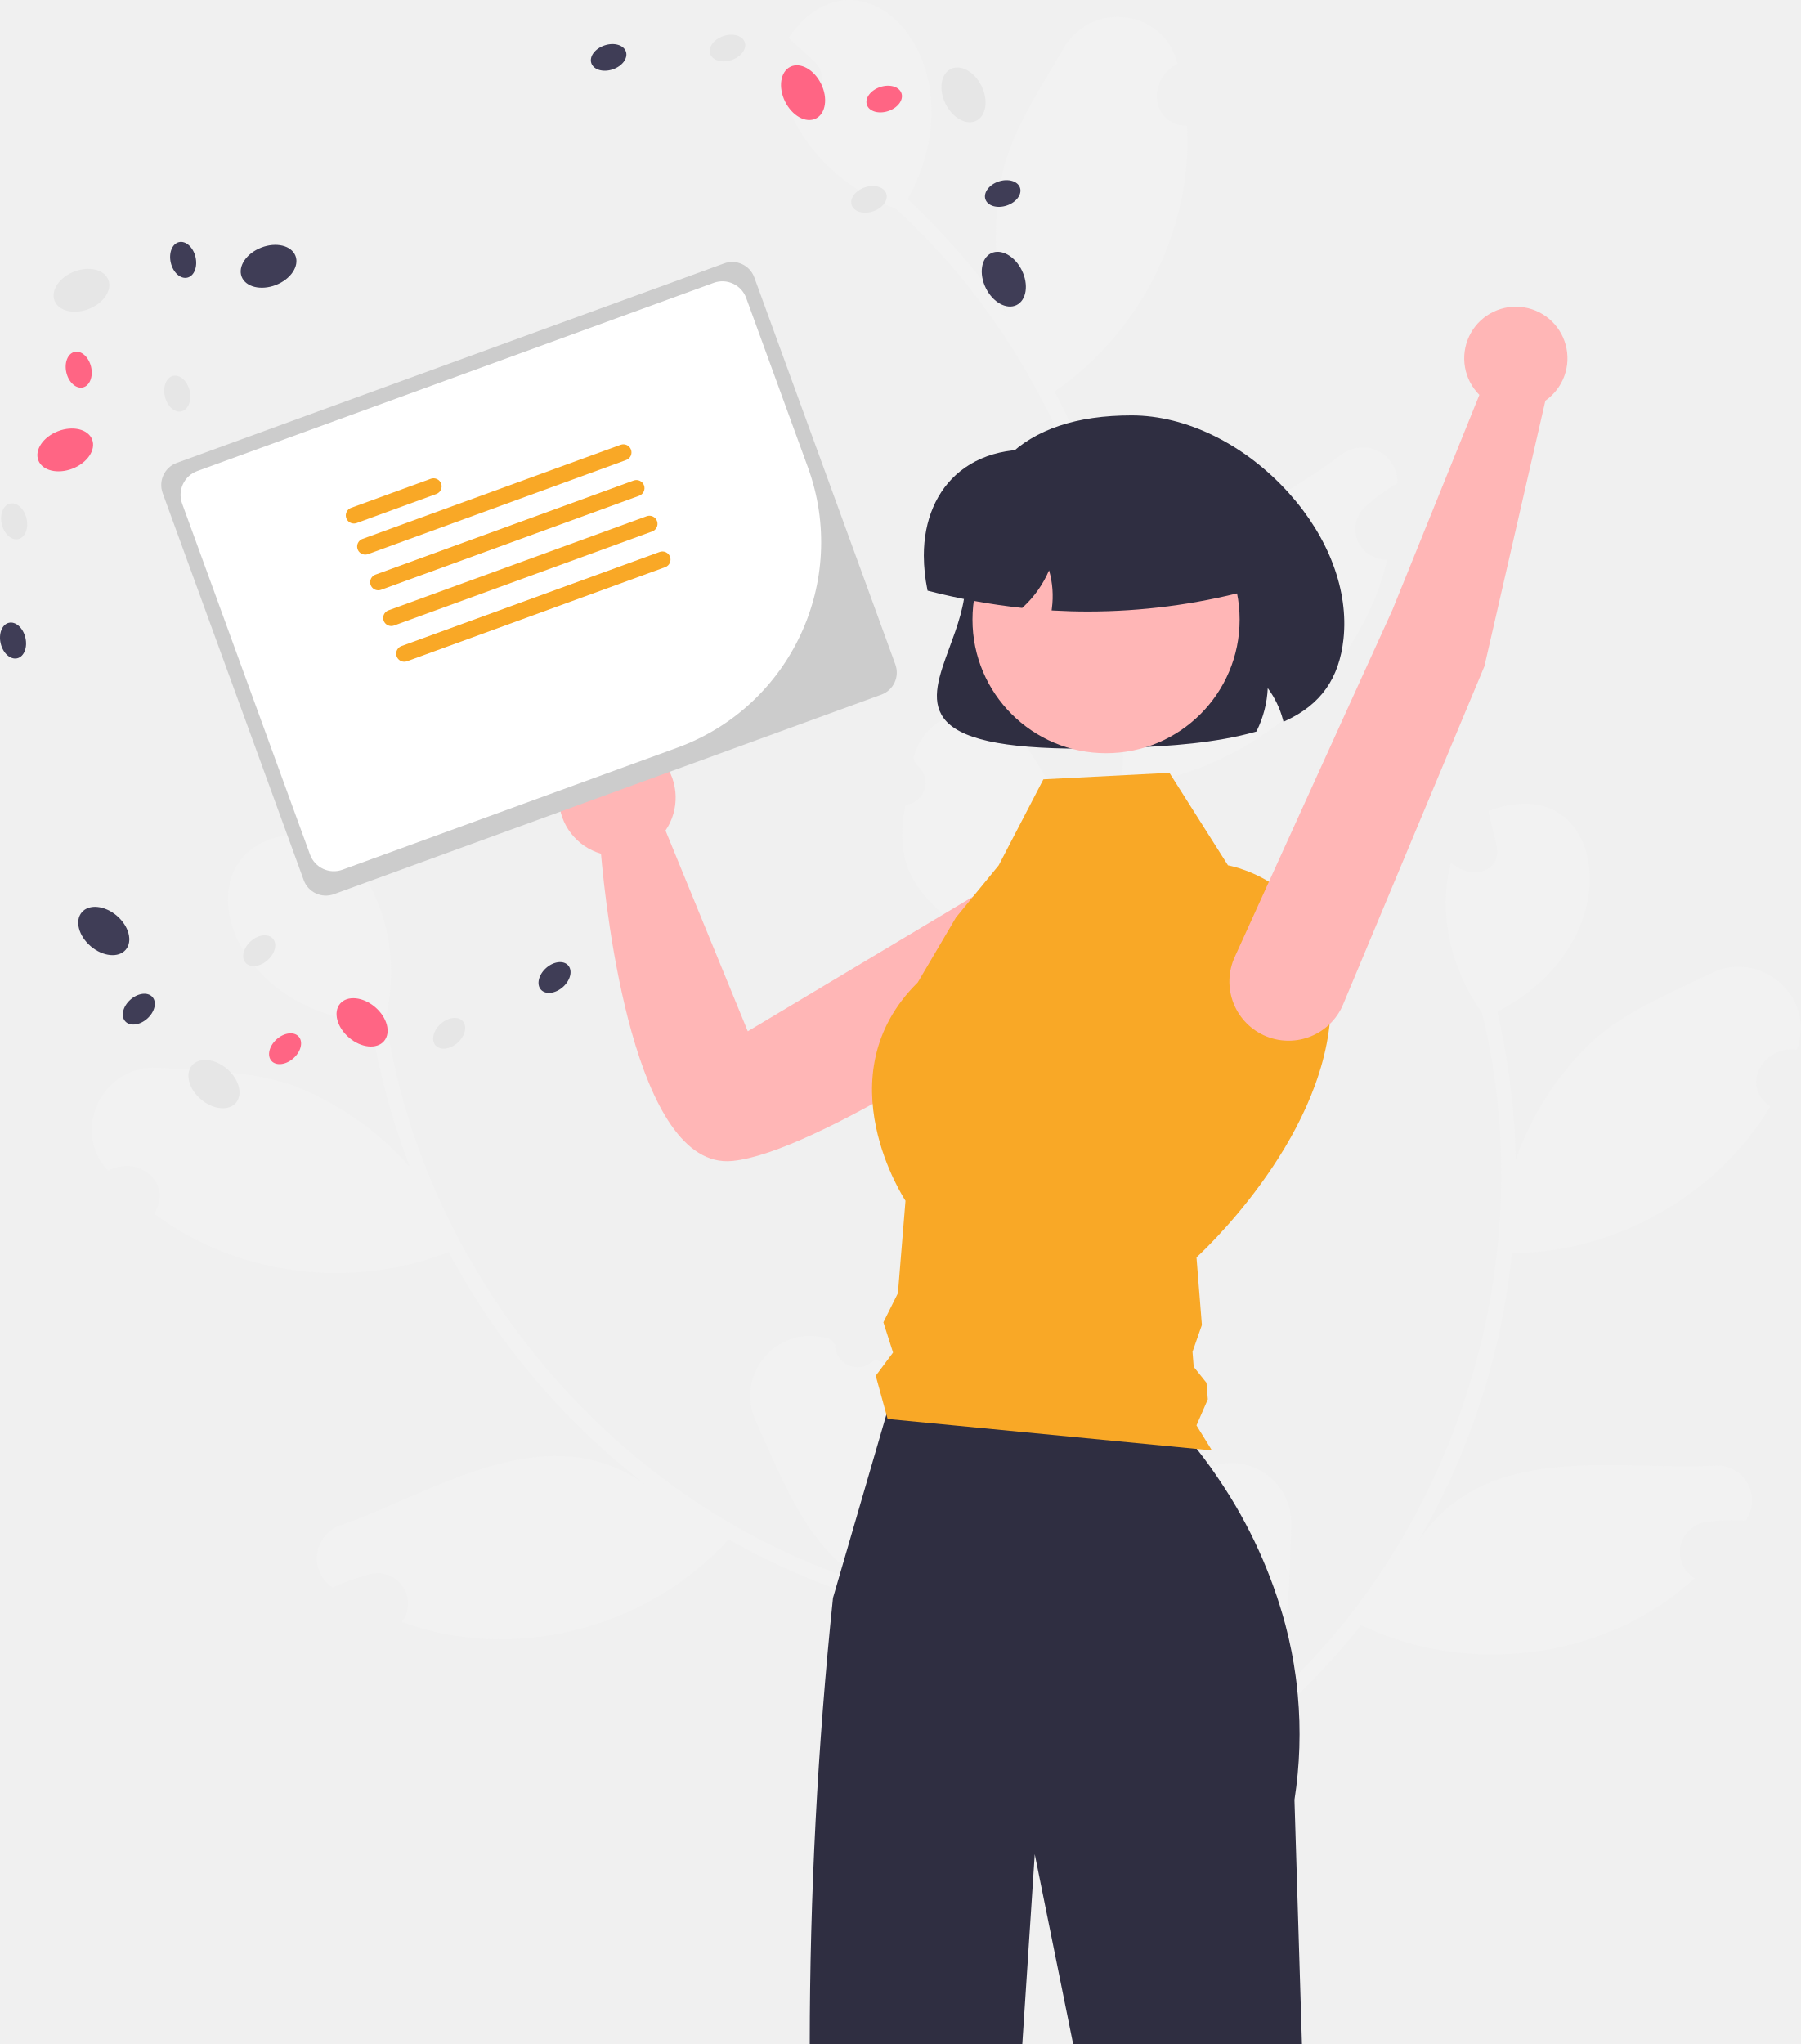
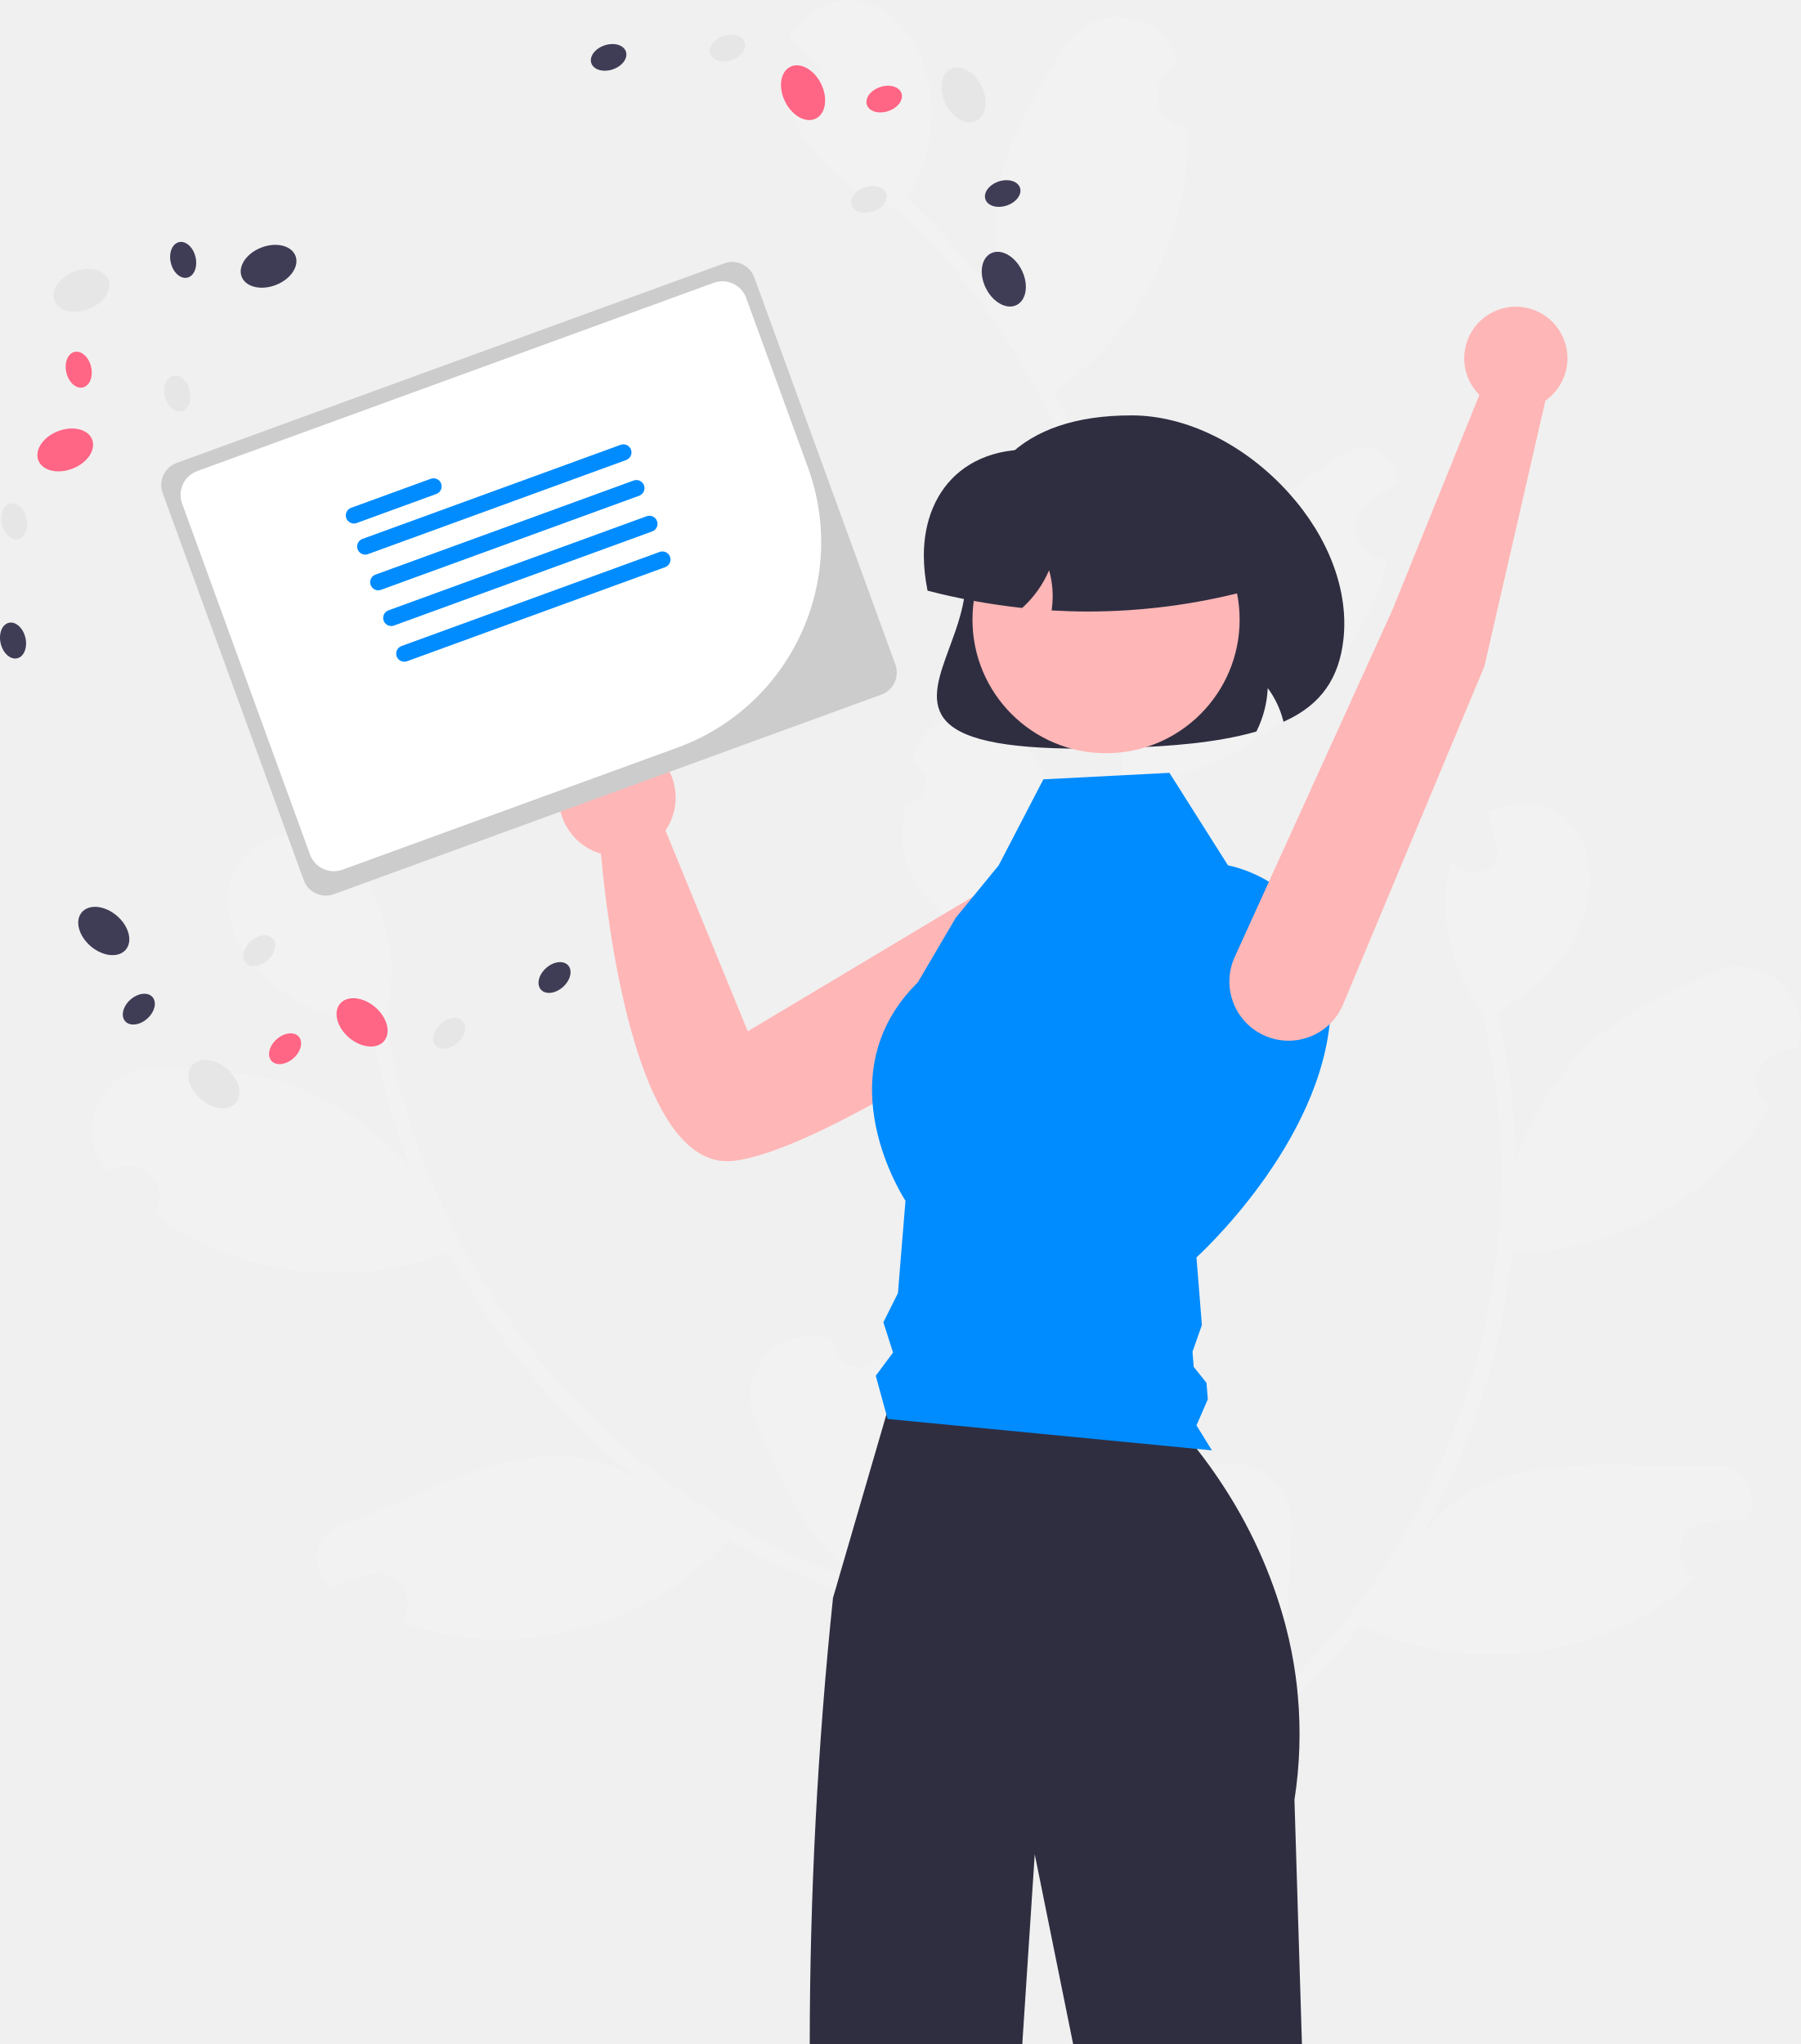
<svg xmlns="http://www.w3.org/2000/svg" data-name="Layer 1" width="471.644" height="535.279" viewBox="0 0 471.644 535.279">
  <path d="M667.4,578.665a5.853,5.853,0,0,0,8.195-7.333c.119-.593.205-1.019.324-1.612a15.726,15.726,0,0,1,26.436,12.297c-.725,17.643.147,36.68-11.58,50.903,53.52-43.734,77.922-118.237,61.578-185.245-8.02-11.175-11.761-26.021-8.164-39.474,4.513,4.389,13.311,3.21,11.966-4.388-.721-3.003-1.468-5.997-2.189-9,30.825-12.029,38.873,33.806,2.359,52.467a187.67,187.67,0,0,1,4.84,38.831,78.907,78.907,0,0,1,20.023-31.057c8.751-7.879,20.322-12.512,31.087-17.798,13.099-6.449,27.637,6.337,22.479,19.986-8.72-1.116-14.89,9.307-6.977,14.908-13.898,23.341-40.547,38.177-67.623,38.413a188.401,188.401,0,0,1-24.591,75.516c17.297-26.301,50.77-18.729,77.224-19.849a9.114,9.114,0,0,1,8.575,14.314,52.642,52.642,0,0,0-10.424.424,7.956,7.956,0,0,0-2.913,14.701c-23.206,21.274-59.164,25.847-87.385,12.272a193.688,193.688,0,0,1-28.089,28.689l-41.957-20c.072-.538.166-1.084.253-1.614a52.809,52.809,0,0,0,11.939,4.842c-4.476-17.063-9.464-27.057,4.612-41.19Z" transform="translate(-364.1779 -182.3604)" fill="#f2f2f2" />
  <path d="M593.262,538.301a5.853,5.853,0,0,1-10.355-3.7c-.334-.504-.574-.866-.908-1.371a15.726,15.726,0,0,0-19.845,21.36c7.326,16.066,13.7,34.026,29.925,42.775C526.016,577.049,475.313,517.255,465.174,449.031c3.212-13.375,1.077-28.535-7.328-39.638-2.524,5.768-11.117,7.994-12.738.45-.465-3.053-.903-6.108-1.368-9.161-33.086.487-23.25,45.972,17.606,49.482A187.67,187.67,0,0,0,471.51,487.952a78.907,78.907,0,0,0-30.259-21.21c-11.076-3.996-23.541-3.922-35.504-4.757-14.564-1.032-23.205,16.293-13.28,26.989,7.655-4.322,17.301,3.003,12.085,11.175,21.676,16.375,51.952,20.062,77.117,10.067a188.401,188.401,0,0,0,51.26,60.662c-25.94-17.834-54.084,1.805-79.006,10.746a9.114,9.114,0,0,0-2.542,16.491,52.641,52.641,0,0,1,9.814-3.539,7.956,7.956,0,0,1,8.243,12.516c29.516,10.949,64.543,1.62,85.559-21.597a193.688,193.688,0,0,0,36.836,15.974l31.314-34.349c-.269-.471-.562-.941-.843-1.4a52.809,52.809,0,0,1-9.231,8.988c-2.291-17.491-1.442-28.628-19.808-36.408Z" transform="translate(-364.1779 -182.3604)" fill="#f2f2f2" />
  <path d="M601.321,393.158a5.853,5.853,0,0,0,2.714-10.656c-.232-.559-.398-.96-.63-1.519a15.726,15.726,0,0,1,28.802-4.531c9.235,15.05,20.573,30.368,18.768,48.713,20.045-66.145-1.236-141.599-52.165-188.113-12.888-4.806-24.271-15.044-28.786-28.217,6.194,1.128,12.84-4.757,7.487-10.315-2.273-2.091-4.562-4.16-6.835-6.251,18.883-27.172,51.119,6.39,31.212,42.24a187.67,187.67,0,0,1,25.668,29.536,78.907,78.907,0,0,1-.694-36.946c2.872-11.42,9.894-21.718,15.883-32.108,7.278-12.657,26.476-10.149,29.804,4.058-7.861,3.936-7.172,16.028,2.52,16.266,1.476,27.126-12.374,54.299-34.72,69.591a188.401,188.401,0,0,1,21.69,76.4c-.306-31.478,31.704-43.854,53.04-59.534a9.114,9.114,0,0,1,15.099,7.102,52.641,52.641,0,0,0-8.417,6.164,7.956,7.956,0,0,0,5.778,13.828c-7.403,30.598-34.704,54.443-65.7,58.909a193.688,193.688,0,0,1-7.322,39.477L608.535,434.042c-.24-.487-.467-.992-.69-1.481a52.809,52.809,0,0,0,12.611-2.637c-13.229-11.669-22.942-17.185-19.137-36.765Z" transform="translate(-364.1779 -182.3604)" fill="#f2f2f2" />
  <path d="M647.567,378.415c-20.934,0-32.288-2.558-36.253-8.019-3.499-4.818-1.153-11.175,1.563-18.535,1.952-5.291,4.165-11.287,4.165-17.221,0-28.864,14.636-43.5,43.5-43.5,14.361,0,29.781,7.629,41.249,20.408,10.425,11.617,15.618,25.521,14.249,38.146h0c-1.124,10.354-5.943,17.163-15.167,21.43l-.54.25-.153-.574a24.543,24.543,0,0,0-3.974-8.241,28.198,28.198,0,0,1-2.875,11.173l-.098.199-.213.061c-10.44,2.974-22.83,3.779-32.458,4.148Q653.531,378.413,647.567,378.415Z" transform="translate(-364.1779 -182.3604)" fill="#2f2e41" />
  <path d="M653.272,418.631a15.666,15.666,0,0,0-24.392-7.365l-68.857,41.167-21.546-52.573a15.297,15.297,0,1,0-16.901,6.075c1.328,15.16,8.708,82.921,34.383,80.458,21.581-2.07,75.175-37.763,91.822-50.139A15.668,15.668,0,0,0,653.272,418.631Z" transform="translate(-364.1779 -182.3604)" fill="#ffb6b6" />
  <path d="M705.161,717.64h-59.93l-10.05-49.69-3.26,49.69h-55.67a1135.632,1135.632,0,0,1,6.09-116.83l.69-2.35,1.09-3.76.69-2.36,11.52-39.56.91-3.14h69.37a101.545,101.545,0,0,1,11.01,12.16c1.13,1.44,2.31,3,3.52,4.68.84,1.19,1.71,2.44,2.58,3.75a125.997,125.997,0,0,1,17.1,37.6v.01q.915,3.435,1.62,7.03v.01c.42,2.13.79,4.29,1.08,6.5.22,1.61.41,3.24.55,4.89a112.103,112.103,0,0,1-.87,27.42Z" transform="translate(-364.1779 -182.3604)" fill="#2f2e41" />
  <ellipse cx="385.514" cy="258.379" rx="7.557" ry="5.257" transform="translate(-431.4553 -25.76823) rotate(-21.16137)" fill="#e6e6e6" />
  <ellipse cx="434.517" cy="252.093" rx="7.557" ry="5.257" transform="translate(-425.8816 -8.50206) rotate(-21.16137)" fill="#3f3d56" />
  <ellipse cx="381.264" cy="300.187" rx="7.557" ry="5.257" transform="translate(-446.8345 -24.4832) rotate(-21.16137)" fill="#ff6584" />
  <ellipse cx="367.885" cy="318.884" rx="3.322" ry="4.776" transform="translate(-427.7343 -89.0524) rotate(-13.31636)" fill="#e6e6e6" />
  <ellipse cx="367.594" cy="350.106" rx="3.322" ry="4.776" transform="translate(-434.9336 -88.28009) rotate(-13.31636)" fill="#3f3d56" />
  <ellipse cx="410.603" cy="285.437" rx="3.322" ry="4.776" transform="translate(-418.8821 -80.11268) rotate(-13.31636)" fill="#e6e6e6" />
  <ellipse cx="384.794" cy="279.17" rx="3.322" ry="4.776" transform="translate(-418.1325 -86.22569) rotate(-13.31636)" fill="#ff6584" />
  <ellipse cx="412.149" cy="250.419" rx="3.322" ry="4.776" transform="translate(-410.7749 -80.69797) rotate(-13.31636)" fill="#3f3d56" />
  <ellipse cx="420.218" cy="466.266" rx="5.257" ry="7.557" transform="translate(-571.3922 301.6705) rotate(-49.59538)" fill="#e6e6e6" />
  <ellipse cx="391.357" cy="426.167" rx="5.257" ry="7.557" transform="translate(-551.0111 265.5859) rotate(-49.59538)" fill="#3f3d56" />
  <ellipse cx="459.006" cy="450.096" rx="5.257" ry="7.557" transform="translate(-545.4328 325.5184) rotate(-49.59538)" fill="#ff6584" />
  <ellipse cx="481.817" cy="452.958" rx="4.776" ry="3.322" transform="translate(-543.4407 253.5027) rotate(-41.75038)" fill="#e6e6e6" />
  <ellipse cx="509.412" cy="438.348" rx="4.776" ry="3.322" transform="translate(-526.7044 268.1676) rotate(-41.75038)" fill="#3f3d56" />
  <ellipse cx="432.066" cy="431.32" rx="4.776" ry="3.322" transform="translate(-541.666 214.8787) rotate(-41.75038)" fill="#e6e6e6" />
  <ellipse cx="438.843" cy="456.999" rx="4.776" ry="3.322" transform="translate(-557.0446 225.913) rotate(-41.75038)" fill="#ff6584" />
  <ellipse cx="400.536" cy="446.633" rx="4.776" ry="3.322" transform="translate(-559.8702 197.7721) rotate(-41.75038)" fill="#3f3d56" />
  <ellipse cx="616.523" cy="207.202" rx="5.257" ry="7.557" transform="translate(-392.3344 110.9916) rotate(-26.18799)" fill="#e6e6e6" />
  <ellipse cx="627.079" cy="255.467" rx="5.257" ry="7.557" transform="translate(-412.5507 120.6042) rotate(-26.18799)" fill="#3f3d56" />
  <ellipse cx="574.504" cy="206.632" rx="5.257" ry="7.557" transform="translate(-396.3959 92.38894) rotate(-26.18799)" fill="#ff6584" />
  <ellipse cx="554.707" cy="194.943" rx="4.776" ry="3.322" transform="translate(-397.3425 2.11352) rotate(-18.34298)" fill="#e6e6e6" />
  <ellipse cx="523.579" cy="197.388" rx="4.776" ry="3.322" transform="translate(-399.6936 -7.55838) rotate(-18.34298)" fill="#3f3d56" />
  <ellipse cx="591.768" cy="234.565" rx="4.776" ry="3.322" transform="translate(-407.9288 15.78998) rotate(-18.34298)" fill="#e6e6e6" />
  <ellipse cx="595.749" cy="208.307" rx="4.776" ry="3.322" transform="translate(-399.4627 15.70889) rotate(-18.34298)" fill="#ff6584" />
  <ellipse cx="626.787" cy="233.038" rx="4.776" ry="3.322" transform="translate(-405.6688 26.73299) rotate(-18.34298)" fill="#3f3d56" />
-   <path d="M637.442,386.45l33.016-1.701,15.335,24.231s28.853,4.824,26.853,38.824-35.106,63.835-35.106,63.835l1.415,17.706-2.458,7.023.315,3.943,3.353,4.176.345,4.319-2.971,6.833,4.04,6.543-84.934-8.229-3.106-11.314,4.531-6.076-2.531-7.924,3.805-7.622,1.984-24.211s-21.704-32.607,3.212-57.167l10-17,11.189-13.651Z" transform="translate(-364.1779 -182.3604)" fill="#f9a826" />
+   <path d="M637.442,386.45l33.016-1.701,15.335,24.231s28.853,4.824,26.853,38.824-35.106,63.835-35.106,63.835l1.415,17.706-2.458,7.023.315,3.943,3.353,4.176.345,4.319-2.971,6.833,4.04,6.543-84.934-8.229-3.106-11.314,4.531-6.076-2.531-7.924,3.805-7.622,1.984-24.211s-21.704-32.607,3.212-57.167l10-17,11.189-13.651Z" transform="translate(-364.1779 -182.3604)" fill="#008cff" />
  <circle cx="289.678" cy="162.264" r="34.984" fill="#ffb6b6" />
  <path d="M649.172,342.503q-4.522,0-9.039-.255l-.538-.03.071-.534a24.504,24.504,0,0,0-.733-9.973,28.203,28.203,0,0,1-6.873,9.707l-.167.153-.225-.024A172.659,172.659,0,0,1,607.417,337.124l-.305-.078-.061-.309a45.783,45.783,0,0,1-.92-8.878c0-9.316,3.377-17.157,9.511-22.078,6.675-5.357,16.245-7.004,26.954-4.642h34.245a14.216,14.216,0,0,1,14.2,14.2v21.686l-.374.098A163.812,163.812,0,0,1,649.172,342.503Z" transform="translate(-364.1779 -182.3604)" fill="#2f2e41" />
  <path d="M410.458,303.589a6.164,6.164,0,0,0-3.676,7.893l36.943,101.369a6.164,6.164,0,0,0,7.893,3.677l143.383-52.255a6.164,6.164,0,0,0,3.676-7.893L561.734,255.011a6.164,6.164,0,0,0-7.893-3.677Z" transform="translate(-364.1779 -182.3604)" fill="#ccc" />
  <path d="M541.637,378.132l-87.765,31.986a6.634,6.634,0,0,1-8.495-3.957l-33.507-91.941a6.634,6.634,0,0,1,3.957-8.495L551.107,256.423a6.634,6.634,0,0,1,8.495,3.957l16.19,44.425A57.264,57.264,0,0,1,541.637,378.132Z" transform="translate(-364.1779 -182.3604)" fill="#fff" />
-   <path d="M478.485,311.713l-20.856,7.601a2.12,2.12,0,1,1-1.452-3.983l20.856-7.601a2.12,2.12,0,0,1,1.452,3.983Z" transform="translate(-364.1779 -182.3604)" fill="#f9a826" />
-   <path d="M528.206,302.82l-67.608,24.639a2.12,2.12,0,1,1-1.452-3.983l67.608-24.639a2.12,2.12,0,0,1,1.452,3.983Z" transform="translate(-364.1779 -182.3604)" fill="#f9a826" />
-   <path d="M531.614,312.171,464.006,336.81a2.12,2.12,0,1,1-1.452-3.983l67.608-24.639a2.12,2.12,0,0,1,1.452,3.983Z" transform="translate(-364.1779 -182.3604)" fill="#f9a826" />
-   <path d="M535.022,321.521l-67.608,24.639a2.12,2.12,0,1,1-1.452-3.983l67.608-24.639a2.12,2.12,0,0,1,1.452,3.983Z" transform="translate(-364.1779 -182.3604)" fill="#f9a826" />
-   <path d="M538.429,330.872,470.821,355.511a2.12,2.12,0,1,1-1.452-3.983l67.608-24.639a2.12,2.12,0,0,1,1.452,3.983Z" transform="translate(-364.1779 -182.3604)" fill="#f9a826" />
+   <path d="M478.485,311.713l-20.856,7.601a2.12,2.12,0,1,1-1.452-3.983l20.856-7.601a2.12,2.12,0,0,1,1.452,3.983Z" transform="translate(-364.1779 -182.3604)" fill="#008cff" />
+   <path d="M528.206,302.82l-67.608,24.639a2.12,2.12,0,1,1-1.452-3.983l67.608-24.639a2.12,2.12,0,0,1,1.452,3.983Z" transform="translate(-364.1779 -182.3604)" fill="#008cff" />
+   <path d="M531.614,312.171,464.006,336.81a2.12,2.12,0,1,1-1.452-3.983l67.608-24.639a2.12,2.12,0,0,1,1.452,3.983Z" transform="translate(-364.1779 -182.3604)" fill="#008cff" />
+   <path d="M535.022,321.521l-67.608,24.639a2.12,2.12,0,1,1-1.452-3.983l67.608-24.639a2.12,2.12,0,0,1,1.452,3.983Z" transform="translate(-364.1779 -182.3604)" fill="#008cff" />
+   <path d="M538.429,330.872,470.821,355.511a2.12,2.12,0,1,1-1.452-3.983l67.608-24.639a2.12,2.12,0,0,1,1.452,3.983Z" transform="translate(-364.1779 -182.3604)" fill="#008cff" />
  <path d="M752.951,356.84l-37.016,88.58a15.496,15.496,0,0,1-20.071,8.356l0,0a15.496,15.496,0,0,1-8.255-20.918l41.272-90.834,22.751-56.251a13.522,13.522,0,1,1,17.288,1.514Z" transform="translate(-364.1779 -182.3604)" fill="#ffb6b6" />
</svg>
